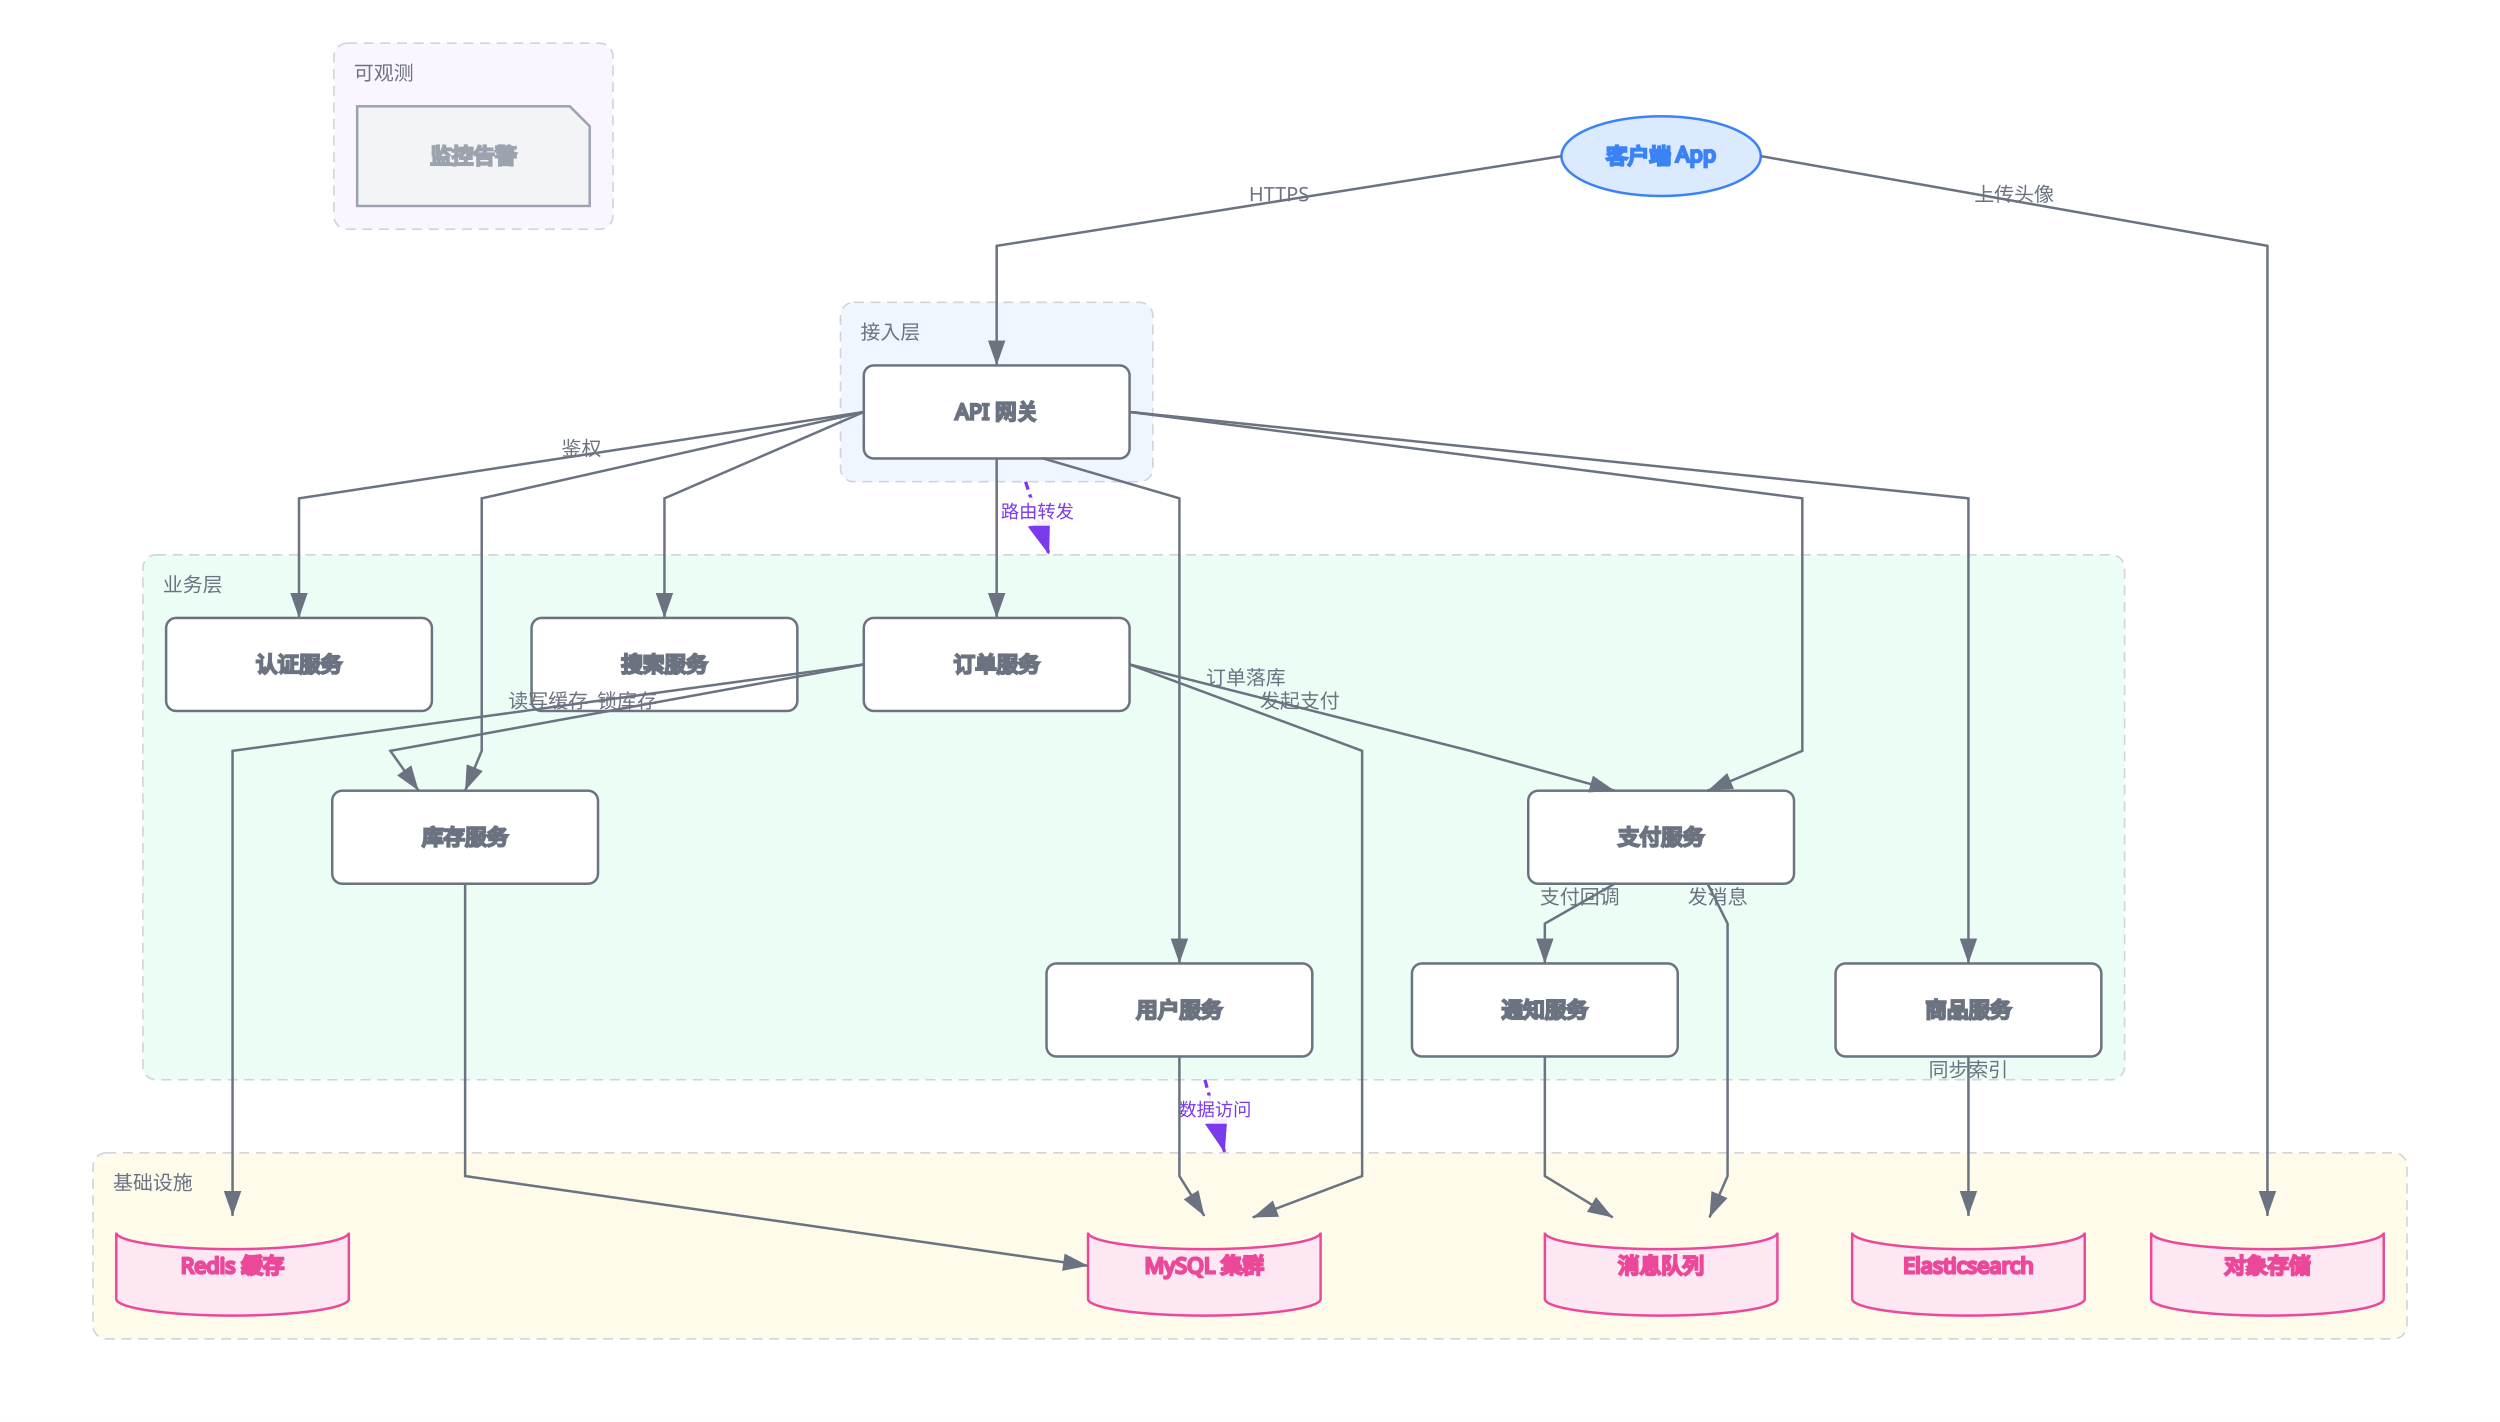
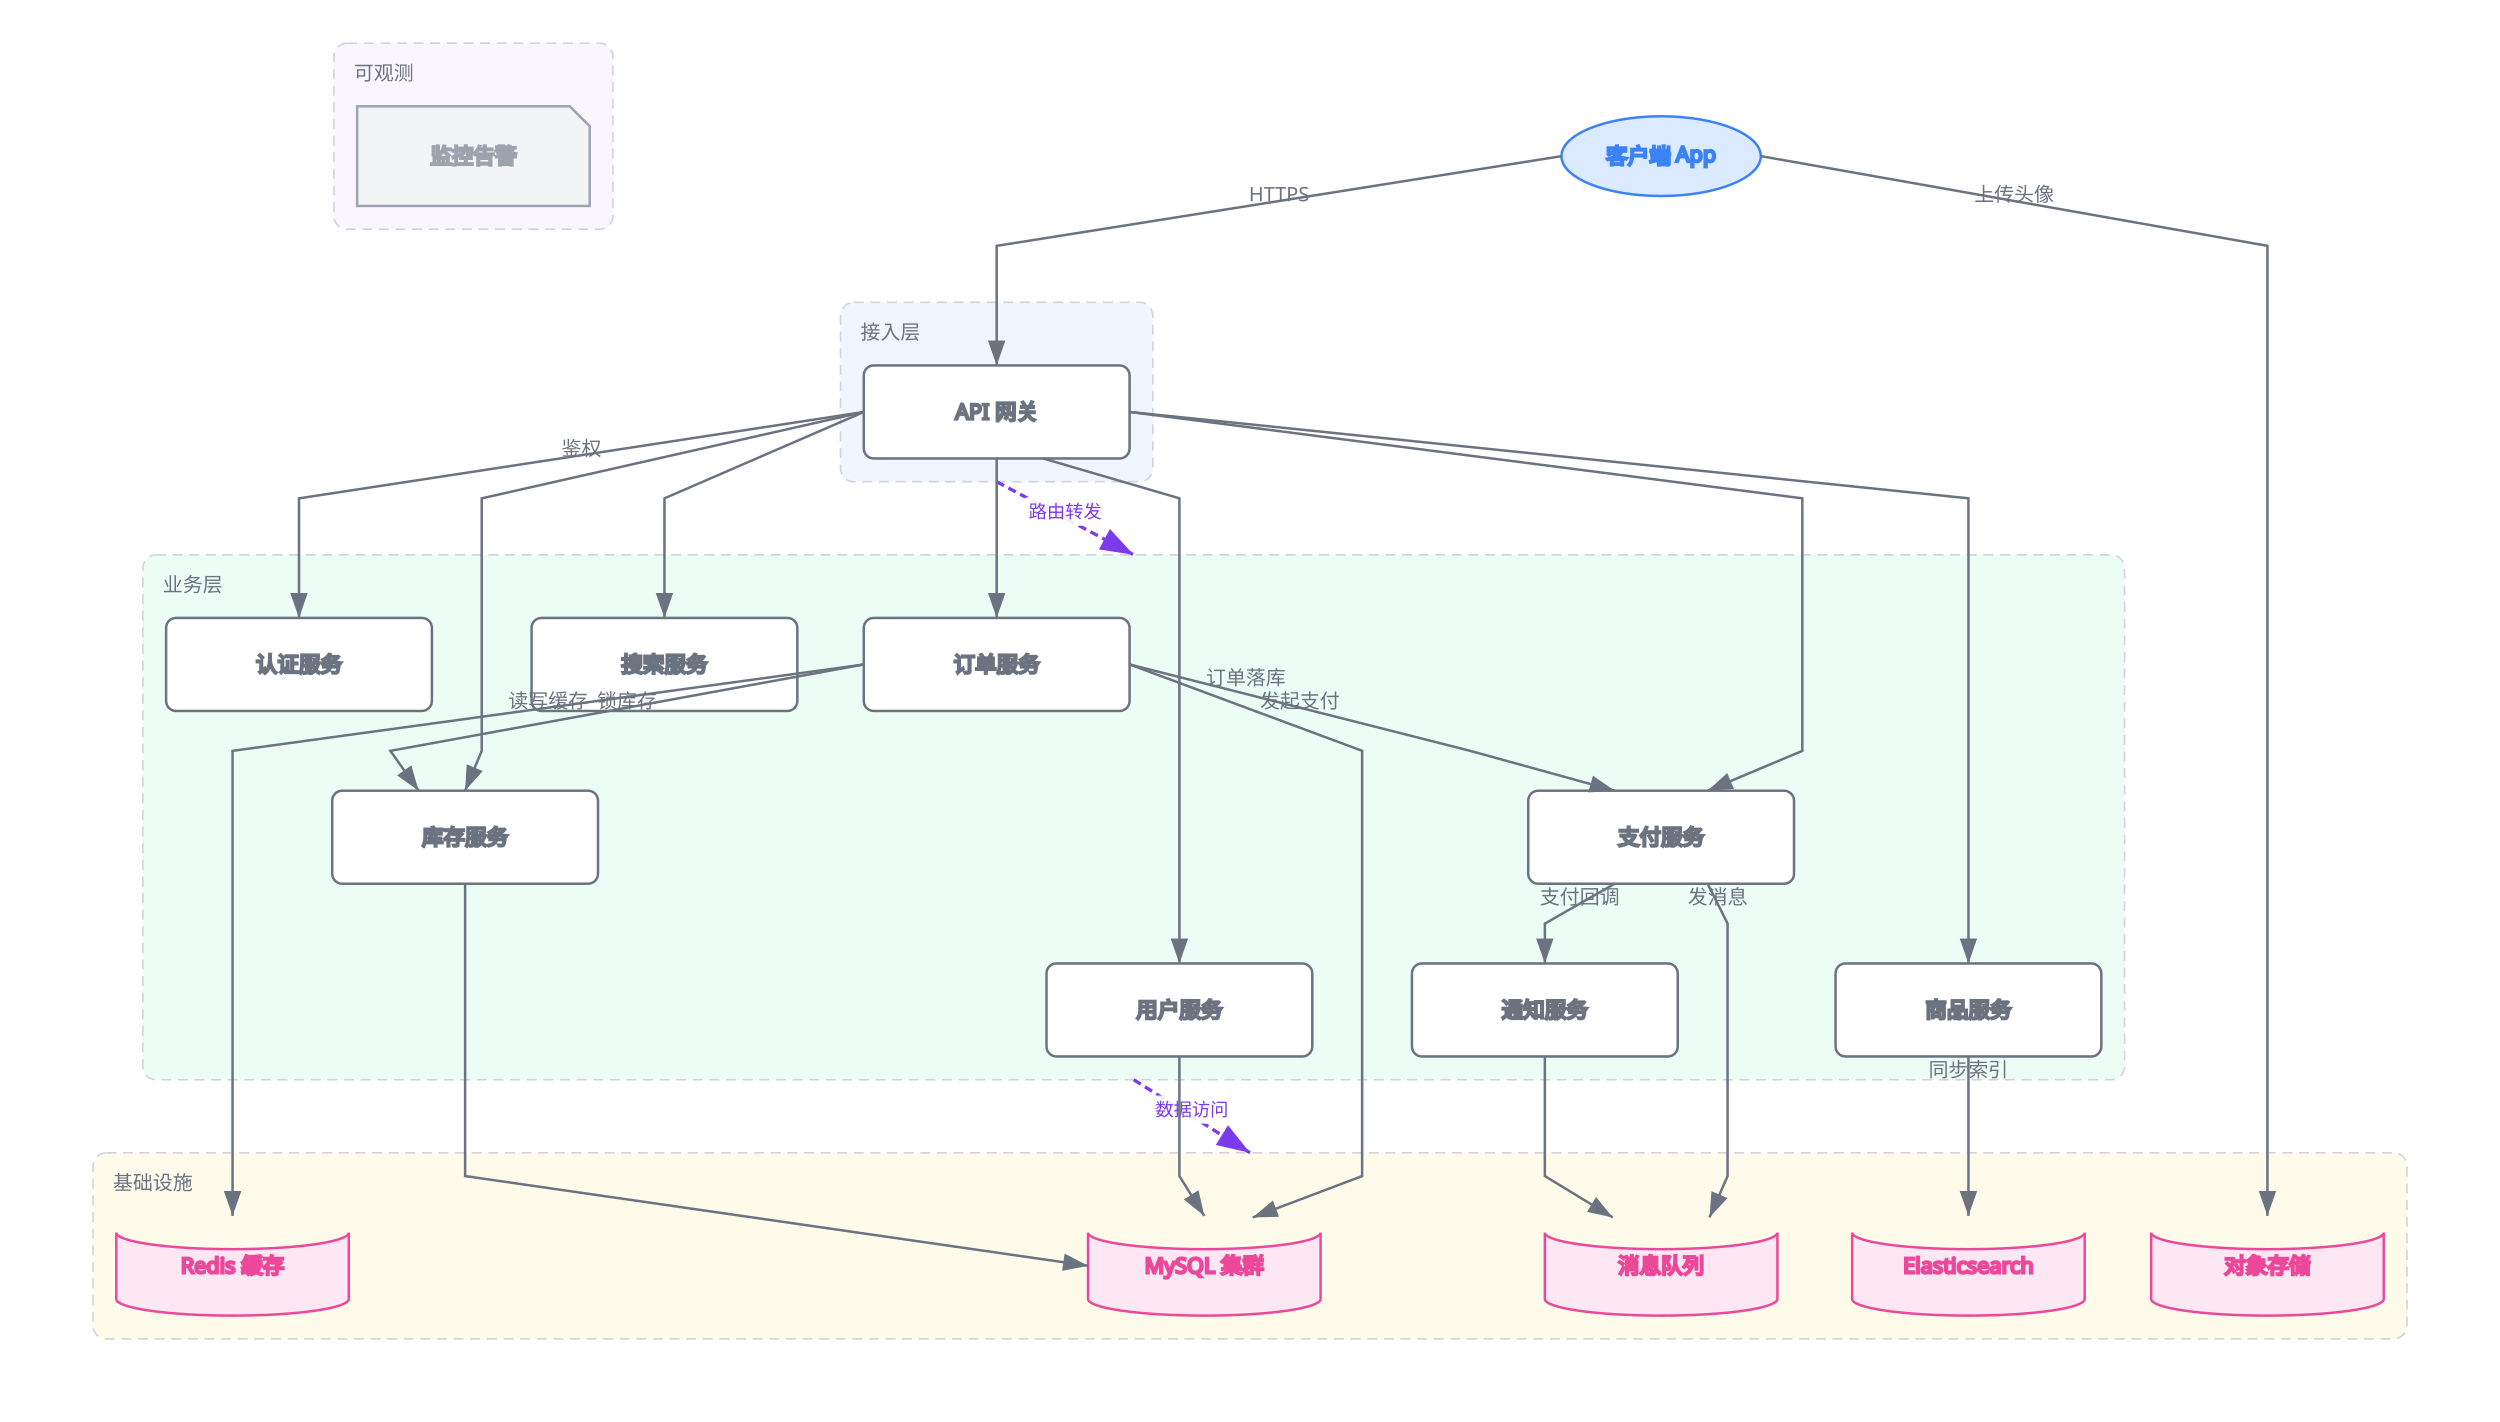
<svg xmlns="http://www.w3.org/2000/svg" width="1505" height="856" viewBox="0 0 1505 856">
  <defs>
    <marker id="arrowhead" markerWidth="10" markerHeight="7" refX="10" refY="3.5" orient="auto">
      <polygon points="0 0, 10 3.5, 0 7" fill="#6b7280" />
    </marker>
    <marker id="arrowhead-purple" markerWidth="10" markerHeight="7" refX="10" refY="3.5" orient="auto">
      <polygon points="0 0, 10 3.5, 0 7" fill="#7c3aed" />
    </marker>
  </defs>
-   <style>.lgdl-anchors,.lgdl-edge-anchors{opacity:0;pointer-events:none;transition:opacity .12s ease}.lgdl-node:hover + .lgdl-anchors,.lgdl-class:hover + .lgdl-anchors{opacity:1}.lgdl-edge:hover + .lgdl-edge-anchors,.lgdl-aggregate-edge:hover + .lgdl-edge-anchors{opacity:1}</style>
+   <style>.lgdl-anchors,.lgdl-edge-anchors{opacity:0;pointer-events:none;transition:opacity .12s ease}.lgdl-node:hover + .lgdl-anchors,.lgdl-class:hover + .lgdl-anchors,.lgdl-group:hover + .lgdl-anchors,.lgdl-lane:hover + .lgdl-anchors{opacity:1}.lgdl-edge:hover + .lgdl-edge-anchors,.lgdl-aggregate-edge:hover + .lgdl-edge-anchors{opacity:1}</style>
  <rect x="0" y="0" width="1505" height="856" fill="#ffffff" />
  <g class="lgdl-group">
    <rect x="506" y="182" width="188" height="108" rx="8" fill="#eff6ff" stroke="#d1d5db" stroke-dasharray="6 4" />
    <text x="518" y="200" font-family="'Segoe UI', 'PingFang SC', 'Microsoft YaHei', sans-serif" font-size="12" fill="#6b7280" text-anchor="start" dominant-baseline="middle">接入层</text>
  </g>
+   <g class="lgdl-anchors">
+     <circle cx="694.0" cy="236.0" r="3" fill="#64748b" />
+     <circle cx="654.0" cy="290.0" r="3" fill="#64748b" />
+     <circle cx="600.0" cy="290.0" r="3" fill="#64748b" />
+     <circle cx="546.0" cy="290.0" r="3" fill="#64748b" />
+     <circle cx="506.0" cy="236.0" r="3" fill="#64748b" />
+     <circle cx="546.0" cy="182.0" r="3" fill="#64748b" />
+     <circle cx="600.0" cy="182.0" r="3" fill="#64748b" />
+     <circle cx="654.0" cy="182.0" r="3" fill="#64748b" />
+   </g>
  <g class="lgdl-group">
    <rect x="86" y="334" width="1193" height="316" rx="8" fill="#ecfdf5" stroke="#d1d5db" stroke-dasharray="6 4" />
    <text x="98" y="352" font-family="'Segoe UI', 'PingFang SC', 'Microsoft YaHei', sans-serif" font-size="12" fill="#6b7280" text-anchor="start" dominant-baseline="middle">业务层</text>
  </g>
+   <g class="lgdl-anchors">
+     <circle cx="1279.0" cy="492.0" r="3" fill="#64748b" />
+     <circle cx="840.5" cy="650.0" r="3" fill="#64748b" />
+     <circle cx="682.5" cy="650.0" r="3" fill="#64748b" />
+     <circle cx="524.5" cy="650.0" r="3" fill="#64748b" />
+     <circle cx="86.0" cy="492.0" r="3" fill="#64748b" />
+     <circle cx="524.5" cy="334.0" r="3" fill="#64748b" />
+     <circle cx="682.5" cy="334.0" r="3" fill="#64748b" />
+     <circle cx="840.5" cy="334.0" r="3" fill="#64748b" />
+   </g>
  <g class="lgdl-group">
    <rect x="56" y="694" width="1393" height="112" rx="8" fill="#fffbeb" stroke="#d1d5db" stroke-dasharray="6 4" />
    <text x="68" y="712" font-family="'Segoe UI', 'PingFang SC', 'Microsoft YaHei', sans-serif" font-size="12" fill="#6b7280" text-anchor="start" dominant-baseline="middle">基础设施</text>
  </g>
+   <g class="lgdl-anchors">
+     <circle cx="1449.0" cy="750.0" r="3" fill="#64748b" />
+     <circle cx="808.5" cy="806.0" r="3" fill="#64748b" />
+     <circle cx="752.5" cy="806.0" r="3" fill="#64748b" />
+     <circle cx="696.5" cy="806.0" r="3" fill="#64748b" />
+     <circle cx="56.0" cy="750.0" r="3" fill="#64748b" />
+     <circle cx="696.5" cy="694.0" r="3" fill="#64748b" />
+     <circle cx="752.5" cy="694.0" r="3" fill="#64748b" />
+     <circle cx="808.5" cy="694.0" r="3" fill="#64748b" />
+   </g>
  <g class="lgdl-group">
    <rect x="201" y="26" width="168" height="112" rx="8" fill="#faf5ff" stroke="#d1d5db" stroke-dasharray="6 4" />
    <text x="213" y="44" font-family="'Segoe UI', 'PingFang SC', 'Microsoft YaHei', sans-serif" font-size="12" fill="#6b7280" text-anchor="start" dominant-baseline="middle">可观测</text>
+   </g>
+   <g class="lgdl-anchors">
+     <circle cx="369.0" cy="82.0" r="3" fill="#64748b" />
+     <circle cx="341.0" cy="138.0" r="3" fill="#64748b" />
+     <circle cx="285.0" cy="138.0" r="3" fill="#64748b" />
+     <circle cx="229.0" cy="138.0" r="3" fill="#64748b" />
+     <circle cx="201.0" cy="82.0" r="3" fill="#64748b" />
+     <circle cx="229.0" cy="26.0" r="3" fill="#64748b" />
+     <circle cx="285.0" cy="26.0" r="3" fill="#64748b" />
+     <circle cx="341.0" cy="26.0" r="3" fill="#64748b" />
  </g>
  <g class="lgdl-node" fill="#dbeafe" stroke="#3b82f6" stroke-width="1.5">
    <rect x="940" y="70" width="120" height="48" rx="60" ry="60" />
    <text x="1000" y="94" font-family="'Segoe UI', 'PingFang SC', 'Microsoft YaHei', sans-serif" font-size="13" fill="#1f2937" text-anchor="middle" dominant-baseline="middle">客户端 App</text>
  </g>
  <g class="lgdl-anchors">
    <circle cx="1060.0" cy="94.0" r="3" fill="#3b82f6" />
    <circle cx="1024.0" cy="118.0" r="3" fill="#3b82f6" />
    <circle cx="1000.0" cy="118.0" r="3" fill="#3b82f6" />
    <circle cx="976.0" cy="118.0" r="3" fill="#3b82f6" />
    <circle cx="940.0" cy="94.0" r="3" fill="#3b82f6" />
    <circle cx="976.0" cy="70.0" r="3" fill="#3b82f6" />
    <circle cx="1000.0" cy="70.0" r="3" fill="#3b82f6" />
    <circle cx="1024.0" cy="70.0" r="3" fill="#3b82f6" />
  </g>
  <g class="lgdl-node" fill="#ffffff" stroke="#6b7280" stroke-width="1.5">
    <rect x="520" y="220" width="160" height="56" rx="6" ry="6" />
    <text x="600" y="248" font-family="'Segoe UI', 'PingFang SC', 'Microsoft YaHei', sans-serif" font-size="13" fill="#1f2937" text-anchor="middle" dominant-baseline="middle">API 网关</text>
  </g>
  <g class="lgdl-anchors">
    <circle cx="680.0" cy="248.0" r="3" fill="#6b7280" />
    <circle cx="628.0" cy="276.0" r="3" fill="#6b7280" />
    <circle cx="600.0" cy="276.0" r="3" fill="#6b7280" />
    <circle cx="572.0" cy="276.0" r="3" fill="#6b7280" />
    <circle cx="520.0" cy="248.0" r="3" fill="#6b7280" />
    <circle cx="572.0" cy="220.0" r="3" fill="#6b7280" />
    <circle cx="600.0" cy="220.0" r="3" fill="#6b7280" />
    <circle cx="628.0" cy="220.0" r="3" fill="#6b7280" />
  </g>
  <g class="lgdl-node" fill="#ffffff" stroke="#6b7280" stroke-width="1.5">
    <rect x="100" y="372" width="160" height="56" rx="6" ry="6" />
    <text x="180" y="400" font-family="'Segoe UI', 'PingFang SC', 'Microsoft YaHei', sans-serif" font-size="13" fill="#1f2937" text-anchor="middle" dominant-baseline="middle">认证服务</text>
  </g>
  <g class="lgdl-anchors">
    <circle cx="260.0" cy="400.0" r="3" fill="#6b7280" />
    <circle cx="208.0" cy="428.0" r="3" fill="#6b7280" />
    <circle cx="180.0" cy="428.0" r="3" fill="#6b7280" />
    <circle cx="152.0" cy="428.0" r="3" fill="#6b7280" />
    <circle cx="100.0" cy="400.0" r="3" fill="#6b7280" />
    <circle cx="152.0" cy="372.0" r="3" fill="#6b7280" />
    <circle cx="180.0" cy="372.0" r="3" fill="#6b7280" />
    <circle cx="208.0" cy="372.0" r="3" fill="#6b7280" />
  </g>
  <g class="lgdl-node" fill="#ffffff" stroke="#6b7280" stroke-width="1.5">
    <rect x="630" y="580" width="160" height="56" rx="6" ry="6" />
    <text x="710" y="608" font-family="'Segoe UI', 'PingFang SC', 'Microsoft YaHei', sans-serif" font-size="13" fill="#1f2937" text-anchor="middle" dominant-baseline="middle">用户服务</text>
  </g>
  <g class="lgdl-anchors">
    <circle cx="790.0" cy="608.0" r="3" fill="#6b7280" />
    <circle cx="738.0" cy="636.0" r="3" fill="#6b7280" />
    <circle cx="710.0" cy="636.0" r="3" fill="#6b7280" />
    <circle cx="682.0" cy="636.0" r="3" fill="#6b7280" />
    <circle cx="630.0" cy="608.0" r="3" fill="#6b7280" />
    <circle cx="682.0" cy="580.0" r="3" fill="#6b7280" />
    <circle cx="710.0" cy="580.0" r="3" fill="#6b7280" />
    <circle cx="738.0" cy="580.0" r="3" fill="#6b7280" />
  </g>
  <g class="lgdl-node" fill="#ffffff" stroke="#6b7280" stroke-width="1.5">
    <rect x="1105" y="580" width="160" height="56" rx="6" ry="6" />
    <text x="1185" y="608" font-family="'Segoe UI', 'PingFang SC', 'Microsoft YaHei', sans-serif" font-size="13" fill="#1f2937" text-anchor="middle" dominant-baseline="middle">商品服务</text>
  </g>
  <g class="lgdl-anchors">
    <circle cx="1265.0" cy="608.0" r="3" fill="#6b7280" />
    <circle cx="1213.0" cy="636.0" r="3" fill="#6b7280" />
    <circle cx="1185.0" cy="636.0" r="3" fill="#6b7280" />
    <circle cx="1157.0" cy="636.0" r="3" fill="#6b7280" />
    <circle cx="1105.0" cy="608.0" r="3" fill="#6b7280" />
    <circle cx="1157.0" cy="580.0" r="3" fill="#6b7280" />
    <circle cx="1185.0" cy="580.0" r="3" fill="#6b7280" />
    <circle cx="1213.0" cy="580.0" r="3" fill="#6b7280" />
  </g>
  <g class="lgdl-node" fill="#ffffff" stroke="#6b7280" stroke-width="1.5">
    <rect x="520" y="372" width="160" height="56" rx="6" ry="6" />
    <text x="600" y="400" font-family="'Segoe UI', 'PingFang SC', 'Microsoft YaHei', sans-serif" font-size="13" fill="#1f2937" text-anchor="middle" dominant-baseline="middle">订单服务</text>
  </g>
  <g class="lgdl-anchors">
    <circle cx="680.0" cy="400.0" r="3" fill="#6b7280" />
    <circle cx="628.0" cy="428.0" r="3" fill="#6b7280" />
    <circle cx="600.0" cy="428.0" r="3" fill="#6b7280" />
    <circle cx="572.0" cy="428.0" r="3" fill="#6b7280" />
    <circle cx="520.0" cy="400.0" r="3" fill="#6b7280" />
    <circle cx="572.0" cy="372.0" r="3" fill="#6b7280" />
    <circle cx="600.0" cy="372.0" r="3" fill="#6b7280" />
    <circle cx="628.0" cy="372.0" r="3" fill="#6b7280" />
  </g>
  <g class="lgdl-node" fill="#ffffff" stroke="#6b7280" stroke-width="1.5">
    <rect x="200" y="476" width="160" height="56" rx="6" ry="6" />
    <text x="280" y="504" font-family="'Segoe UI', 'PingFang SC', 'Microsoft YaHei', sans-serif" font-size="13" fill="#1f2937" text-anchor="middle" dominant-baseline="middle">库存服务</text>
  </g>
  <g class="lgdl-anchors">
    <circle cx="360.0" cy="504.0" r="3" fill="#6b7280" />
    <circle cx="308.0" cy="532.0" r="3" fill="#6b7280" />
    <circle cx="280.0" cy="532.0" r="3" fill="#6b7280" />
    <circle cx="252.0" cy="532.0" r="3" fill="#6b7280" />
    <circle cx="200.0" cy="504.0" r="3" fill="#6b7280" />
    <circle cx="252.0" cy="476.0" r="3" fill="#6b7280" />
    <circle cx="280.0" cy="476.0" r="3" fill="#6b7280" />
    <circle cx="308.0" cy="476.0" r="3" fill="#6b7280" />
  </g>
  <g class="lgdl-node" fill="#ffffff" stroke="#6b7280" stroke-width="1.5">
    <rect x="920" y="476" width="160" height="56" rx="6" ry="6" />
    <text x="1000" y="504" font-family="'Segoe UI', 'PingFang SC', 'Microsoft YaHei', sans-serif" font-size="13" fill="#1f2937" text-anchor="middle" dominant-baseline="middle">支付服务</text>
  </g>
  <g class="lgdl-anchors">
    <circle cx="1080.0" cy="504.0" r="3" fill="#6b7280" />
    <circle cx="1028.0" cy="532.0" r="3" fill="#6b7280" />
    <circle cx="1000.0" cy="532.0" r="3" fill="#6b7280" />
    <circle cx="972.0" cy="532.0" r="3" fill="#6b7280" />
    <circle cx="920.0" cy="504.0" r="3" fill="#6b7280" />
    <circle cx="972.0" cy="476.0" r="3" fill="#6b7280" />
    <circle cx="1000.0" cy="476.0" r="3" fill="#6b7280" />
    <circle cx="1028.0" cy="476.0" r="3" fill="#6b7280" />
  </g>
  <g class="lgdl-node" fill="#ffffff" stroke="#6b7280" stroke-width="1.5">
    <rect x="850" y="580" width="160" height="56" rx="6" ry="6" />
    <text x="930" y="608" font-family="'Segoe UI', 'PingFang SC', 'Microsoft YaHei', sans-serif" font-size="13" fill="#1f2937" text-anchor="middle" dominant-baseline="middle">通知服务</text>
  </g>
  <g class="lgdl-anchors">
    <circle cx="1010.0" cy="608.0" r="3" fill="#6b7280" />
    <circle cx="958.0" cy="636.0" r="3" fill="#6b7280" />
    <circle cx="930.0" cy="636.0" r="3" fill="#6b7280" />
    <circle cx="902.0" cy="636.0" r="3" fill="#6b7280" />
    <circle cx="850.0" cy="608.0" r="3" fill="#6b7280" />
    <circle cx="902.0" cy="580.0" r="3" fill="#6b7280" />
    <circle cx="930.0" cy="580.0" r="3" fill="#6b7280" />
    <circle cx="958.0" cy="580.0" r="3" fill="#6b7280" />
  </g>
  <g class="lgdl-node" fill="#ffffff" stroke="#6b7280" stroke-width="1.5">
    <rect x="320" y="372" width="160" height="56" rx="6" ry="6" />
    <text x="400" y="400" font-family="'Segoe UI', 'PingFang SC', 'Microsoft YaHei', sans-serif" font-size="13" fill="#1f2937" text-anchor="middle" dominant-baseline="middle">搜索服务</text>
  </g>
  <g class="lgdl-anchors">
    <circle cx="480.0" cy="400.0" r="3" fill="#6b7280" />
    <circle cx="428.0" cy="428.0" r="3" fill="#6b7280" />
    <circle cx="400.0" cy="428.0" r="3" fill="#6b7280" />
    <circle cx="372.0" cy="428.0" r="3" fill="#6b7280" />
    <circle cx="320.0" cy="400.0" r="3" fill="#6b7280" />
    <circle cx="372.0" cy="372.0" r="3" fill="#6b7280" />
    <circle cx="400.0" cy="372.0" r="3" fill="#6b7280" />
    <circle cx="428.0" cy="372.0" r="3" fill="#6b7280" />
  </g>
  <g class="lgdl-node" fill="#fce7f3" stroke="#ec4899" stroke-width="1.5">
    <path d="M 70,742 L 70,782 A 70,10 0 0 0 210,782 L 210,742 A 70,10 0 0 1 70,742 Z" />
    <text x="140" y="762" font-family="'Segoe UI', 'PingFang SC', 'Microsoft YaHei', sans-serif" font-size="13" fill="#1f2937" text-anchor="middle" dominant-baseline="middle">Redis 缓存</text>
  </g>
  <g class="lgdl-anchors">
    <circle cx="210.0" cy="762.0" r="3" fill="#ec4899" />
    <circle cx="169.1" cy="791.1" r="3" fill="#ec4899" />
    <circle cx="140.0" cy="792.0" r="3" fill="#ec4899" />
    <circle cx="110.9" cy="791.1" r="3" fill="#ec4899" />
    <circle cx="70.0" cy="762.0" r="3" fill="#ec4899" />
    <circle cx="110.9" cy="732.9" r="3" fill="#ec4899" />
    <circle cx="140.0" cy="732.0" r="3" fill="#ec4899" />
    <circle cx="169.1" cy="732.9" r="3" fill="#ec4899" />
  </g>
  <g class="lgdl-node" fill="#fce7f3" stroke="#ec4899" stroke-width="1.5">
    <path d="M 655,742 L 655,782 A 70,10 0 0 0 795,782 L 795,742 A 70,10 0 0 1 655,742 Z" />
    <text x="725" y="762" font-family="'Segoe UI', 'PingFang SC', 'Microsoft YaHei', sans-serif" font-size="13" fill="#1f2937" text-anchor="middle" dominant-baseline="middle">MySQL 集群</text>
  </g>
  <g class="lgdl-anchors">
    <circle cx="795.0" cy="762.0" r="3" fill="#ec4899" />
    <circle cx="754.1" cy="791.1" r="3" fill="#ec4899" />
    <circle cx="725.0" cy="792.0" r="3" fill="#ec4899" />
    <circle cx="695.9" cy="791.1" r="3" fill="#ec4899" />
    <circle cx="655.0" cy="762.0" r="3" fill="#ec4899" />
    <circle cx="695.9" cy="732.9" r="3" fill="#ec4899" />
    <circle cx="725.0" cy="732.0" r="3" fill="#ec4899" />
    <circle cx="754.1" cy="732.9" r="3" fill="#ec4899" />
  </g>
  <g class="lgdl-node" fill="#fce7f3" stroke="#ec4899" stroke-width="1.5">
    <path d="M 930,742 L 930,782 A 70,10 0 0 0 1070,782 L 1070,742 A 70,10 0 0 1 930,742 Z" />
    <text x="1000" y="762" font-family="'Segoe UI', 'PingFang SC', 'Microsoft YaHei', sans-serif" font-size="13" fill="#1f2937" text-anchor="middle" dominant-baseline="middle">消息队列</text>
  </g>
  <g class="lgdl-anchors">
    <circle cx="1070.0" cy="762.0" r="3" fill="#ec4899" />
    <circle cx="1029.1" cy="791.1" r="3" fill="#ec4899" />
    <circle cx="1000.0" cy="792.0" r="3" fill="#ec4899" />
    <circle cx="970.9" cy="791.1" r="3" fill="#ec4899" />
    <circle cx="930.0" cy="762.0" r="3" fill="#ec4899" />
    <circle cx="970.9" cy="732.9" r="3" fill="#ec4899" />
    <circle cx="1000.0" cy="732.0" r="3" fill="#ec4899" />
    <circle cx="1029.1" cy="732.9" r="3" fill="#ec4899" />
  </g>
  <g class="lgdl-node" fill="#fce7f3" stroke="#ec4899" stroke-width="1.5">
    <path d="M 1115,742 L 1115,782 A 70,10 0 0 0 1255,782 L 1255,742 A 70,10 0 0 1 1115,742 Z" />
    <text x="1185" y="762" font-family="'Segoe UI', 'PingFang SC', 'Microsoft YaHei', sans-serif" font-size="13" fill="#1f2937" text-anchor="middle" dominant-baseline="middle">Elasticsearch</text>
  </g>
  <g class="lgdl-anchors">
    <circle cx="1255.0" cy="762.0" r="3" fill="#ec4899" />
    <circle cx="1214.1" cy="791.1" r="3" fill="#ec4899" />
    <circle cx="1185.0" cy="792.0" r="3" fill="#ec4899" />
    <circle cx="1155.9" cy="791.1" r="3" fill="#ec4899" />
    <circle cx="1115.0" cy="762.0" r="3" fill="#ec4899" />
    <circle cx="1155.9" cy="732.9" r="3" fill="#ec4899" />
    <circle cx="1185.0" cy="732.0" r="3" fill="#ec4899" />
    <circle cx="1214.1" cy="732.9" r="3" fill="#ec4899" />
  </g>
  <g class="lgdl-node" fill="#fce7f3" stroke="#ec4899" stroke-width="1.5">
    <path d="M 1295,742 L 1295,782 A 70,10 0 0 0 1435,782 L 1435,742 A 70,10 0 0 1 1295,742 Z" />
    <text x="1365" y="762" font-family="'Segoe UI', 'PingFang SC', 'Microsoft YaHei', sans-serif" font-size="13" fill="#1f2937" text-anchor="middle" dominant-baseline="middle">对象存储</text>
  </g>
  <g class="lgdl-anchors">
    <circle cx="1435.0" cy="762.0" r="3" fill="#ec4899" />
    <circle cx="1394.1" cy="791.1" r="3" fill="#ec4899" />
    <circle cx="1365.0" cy="792.0" r="3" fill="#ec4899" />
    <circle cx="1335.9" cy="791.1" r="3" fill="#ec4899" />
    <circle cx="1295.0" cy="762.0" r="3" fill="#ec4899" />
    <circle cx="1335.9" cy="732.9" r="3" fill="#ec4899" />
    <circle cx="1365.0" cy="732.0" r="3" fill="#ec4899" />
    <circle cx="1394.1" cy="732.9" r="3" fill="#ec4899" />
  </g>
  <g class="lgdl-node" fill="#f3f4f6" stroke="#9ca3af" stroke-width="1.5">
    <path d="M 215,64 L 343,64 L 355,76 L 355,124 L 215,124 Z" />
    <text x="285" y="94" font-family="'Segoe UI', 'PingFang SC', 'Microsoft YaHei', sans-serif" font-size="13" fill="#1f2937" text-anchor="middle" dominant-baseline="middle">监控告警</text>
  </g>
  <g class="lgdl-anchors">
    <circle cx="355.0" cy="94.0" r="3" fill="#9ca3af" />
    <circle cx="315.0" cy="124.0" r="3" fill="#9ca3af" />
    <circle cx="285.0" cy="124.0" r="3" fill="#9ca3af" />
    <circle cx="255.0" cy="124.0" r="3" fill="#9ca3af" />
    <circle cx="215.0" cy="94.0" r="3" fill="#9ca3af" />
    <circle cx="255.0" cy="64.0" r="3" fill="#9ca3af" />
    <circle cx="285.0" cy="64.0" r="3" fill="#9ca3af" />
    <circle cx="315.0" cy="64.0" r="3" fill="#9ca3af" />
  </g>
  <g class="lgdl-aggregate-edge">
-     <line x1="617.402" y1="290" x2="631.582" y2="334" stroke="#7c3aed" stroke-width="2" stroke-dasharray="5 3" marker-end="url(#arrowhead-purple)" />
-     <rect x="598.5" y="299.5" width="52" height="17" rx="3" fill="#ffffff" opacity="0.9" />
-     <text x="624.492" y="308" font-family="'Segoe UI', 'PingFang SC', 'Microsoft YaHei', sans-serif" font-size="11" fill="#7c3aed" text-anchor="middle" dominant-baseline="middle">路由转发</text>
-   </g>
-   <g class="lgdl-edge-anchors">
-     <circle cx="617.4" cy="290.0" r="3.5" fill="#7c3aed" />
-     <circle cx="631.6" cy="334.0" r="3.5" fill="#7c3aed" />
+     <line x1="600" y1="290" x2="682.5" y2="334" stroke="#7c3aed" stroke-width="2" stroke-dasharray="5 3" marker-end="url(#arrowhead-purple)" />
+     <rect x="615.3" y="299.5" width="52" height="17" rx="3" fill="#ffffff" opacity="0.9" />
+     <text x="641.25" y="308" font-family="'Segoe UI', 'PingFang SC', 'Microsoft YaHei', sans-serif" font-size="11" fill="#7c3aed" text-anchor="middle" dominant-baseline="middle">路由转发</text>
+   </g>
+   <g class="lgdl-edge-anchors">
+     <circle cx="600.0" cy="290.0" r="3.5" fill="#7c3aed" />
+     <circle cx="682.5" cy="334.0" r="3.5" fill="#7c3aed" />
  </g>
  <g class="lgdl-aggregate-edge">
-     <line x1="725.368" y1="650" x2="737.306" y2="694" stroke="#7c3aed" stroke-width="2" stroke-dasharray="5 3" marker-end="url(#arrowhead-purple)" />
-     <rect x="705.3" y="659.5" width="52" height="17" rx="3" fill="#ffffff" opacity="0.9" />
-     <text x="731.337" y="668" font-family="'Segoe UI', 'PingFang SC', 'Microsoft YaHei', sans-serif" font-size="11" fill="#7c3aed" text-anchor="middle" dominant-baseline="middle">数据访问</text>
-   </g>
-   <g class="lgdl-edge-anchors">
-     <circle cx="725.4" cy="650.0" r="3.5" fill="#7c3aed" />
-     <circle cx="737.3" cy="694.0" r="3.5" fill="#7c3aed" />
+     <line x1="682.5" y1="650" x2="752.5" y2="694" stroke="#7c3aed" stroke-width="2" stroke-dasharray="5 3" marker-end="url(#arrowhead-purple)" />
+     <rect x="691.5" y="659.5" width="52" height="17" rx="3" fill="#ffffff" opacity="0.9" />
+     <text x="717.5" y="668" font-family="'Segoe UI', 'PingFang SC', 'Microsoft YaHei', sans-serif" font-size="11" fill="#7c3aed" text-anchor="middle" dominant-baseline="middle">数据访问</text>
+   </g>
+   <g class="lgdl-edge-anchors">
+     <circle cx="682.5" cy="650.0" r="3.5" fill="#7c3aed" />
+     <circle cx="752.5" cy="694.0" r="3.5" fill="#7c3aed" />
  </g>
  <g class="lgdl-edge">
    <path d="M 940,94 L 600,148 L 600,172 L 600,196 L 600,220" fill="none" stroke="#6b7280" stroke-width="1.5" marker-end="url(#arrowhead)" />
    <text x="770" y="117" font-family="'Segoe UI', 'PingFang SC', 'Microsoft YaHei', sans-serif" font-size="12" fill="#6b7280" text-anchor="middle" dominant-baseline="middle">HTTPS</text>
  </g>
  <g class="lgdl-edge-anchors">
    <circle cx="940.0" cy="94.0" r="3.5" fill="#6b7280" />
    <circle cx="600.0" cy="220.0" r="3.5" fill="#6b7280" />
  </g>
  <g class="lgdl-edge">
    <path d="M 520,248 L 180,300 L 180,324 L 180,348 L 180,372" fill="none" stroke="#6b7280" stroke-width="1.5" marker-end="url(#arrowhead)" />
    <text x="350" y="270" font-family="'Segoe UI', 'PingFang SC', 'Microsoft YaHei', sans-serif" font-size="12" fill="#6b7280" text-anchor="middle" dominant-baseline="middle">鉴权</text>
  </g>
  <g class="lgdl-edge-anchors">
    <circle cx="520.0" cy="248.0" r="3.5" fill="#6b7280" />
    <circle cx="180.0" cy="372.0" r="3.5" fill="#6b7280" />
  </g>
  <g class="lgdl-edge">
    <path d="M 628,276 L 710,300 L 710,324 L 710,348 L 710,400 L 710,452 L 710,504 L 710,556 L 710,580" fill="none" stroke="#6b7280" stroke-width="1.5" marker-end="url(#arrowhead)" />
  </g>
  <g class="lgdl-edge-anchors">
    <circle cx="628.0" cy="276.0" r="3.5" fill="#6b7280" />
    <circle cx="710.0" cy="580.0" r="3.5" fill="#6b7280" />
  </g>
  <g class="lgdl-edge">
    <path d="M 680,248 L 1185,300 L 1185,324 L 1185,348 L 1185,400 L 1185,452 L 1185,504 L 1185,556 L 1185,580" fill="none" stroke="#6b7280" stroke-width="1.5" marker-end="url(#arrowhead)" />
  </g>
  <g class="lgdl-edge-anchors">
    <circle cx="680.0" cy="248.0" r="3.5" fill="#6b7280" />
    <circle cx="1185.0" cy="580.0" r="3.5" fill="#6b7280" />
  </g>
  <g class="lgdl-edge">
    <path d="M 600,276 L 600,300 L 600,324 L 600,348 L 600,372" fill="none" stroke="#6b7280" stroke-width="1.5" marker-end="url(#arrowhead)" />
  </g>
  <g class="lgdl-edge-anchors">
    <circle cx="600.0" cy="276.0" r="3.5" fill="#6b7280" />
    <circle cx="600.0" cy="372.0" r="3.5" fill="#6b7280" />
  </g>
  <g class="lgdl-edge">
    <path d="M 520,248 L 290,300 L 290,324 L 290,348 L 290,400 L 290,452 L 280,476" fill="none" stroke="#6b7280" stroke-width="1.5" marker-end="url(#arrowhead)" />
  </g>
  <g class="lgdl-edge-anchors">
    <circle cx="520.0" cy="248.0" r="3.5" fill="#6b7280" />
    <circle cx="280.0" cy="476.0" r="3.5" fill="#6b7280" />
  </g>
  <g class="lgdl-edge">
    <path d="M 680,248 L 1085,300 L 1085,324 L 1085,348 L 1085,400 L 1085,452 L 1028,476" fill="none" stroke="#6b7280" stroke-width="1.5" marker-end="url(#arrowhead)" />
  </g>
  <g class="lgdl-edge-anchors">
    <circle cx="680.0" cy="248.0" r="3.5" fill="#6b7280" />
    <circle cx="1028.0" cy="476.0" r="3.5" fill="#6b7280" />
  </g>
  <g class="lgdl-edge">
    <path d="M 520,248 L 400,300 L 400,324 L 400,348 L 400,372" fill="none" stroke="#6b7280" stroke-width="1.5" marker-end="url(#arrowhead)" />
  </g>
  <g class="lgdl-edge-anchors">
    <circle cx="520.0" cy="248.0" r="3.5" fill="#6b7280" />
    <circle cx="400.0" cy="372.0" r="3.5" fill="#6b7280" />
  </g>
  <g class="lgdl-edge">
    <path d="M 520,400 L 235,452 L 252,476" fill="none" stroke="#6b7280" stroke-width="1.5" marker-end="url(#arrowhead)" />
    <text x="377.5" y="422" font-family="'Segoe UI', 'PingFang SC', 'Microsoft YaHei', sans-serif" font-size="12" fill="#6b7280" text-anchor="middle" dominant-baseline="middle">锁库存</text>
  </g>
  <g class="lgdl-edge-anchors">
    <circle cx="520.0" cy="400.0" r="3.5" fill="#6b7280" />
    <circle cx="252.0" cy="476.0" r="3.5" fill="#6b7280" />
  </g>
  <g class="lgdl-edge">
    <path d="M 680,400 L 885,452 L 972,476" fill="none" stroke="#6b7280" stroke-width="1.5" marker-end="url(#arrowhead)" />
    <text x="782.5" y="422" font-family="'Segoe UI', 'PingFang SC', 'Microsoft YaHei', sans-serif" font-size="12" fill="#6b7280" text-anchor="middle" dominant-baseline="middle">发起支付</text>
  </g>
  <g class="lgdl-edge-anchors">
    <circle cx="680.0" cy="400.0" r="3.5" fill="#6b7280" />
    <circle cx="972.0" cy="476.0" r="3.5" fill="#6b7280" />
  </g>
  <g class="lgdl-edge">
    <path d="M 972,532 L 930,556 L 930,580" fill="none" stroke="#6b7280" stroke-width="1.5" marker-end="url(#arrowhead)" />
    <text x="951" y="540" font-family="'Segoe UI', 'PingFang SC', 'Microsoft YaHei', sans-serif" font-size="12" fill="#6b7280" text-anchor="middle" dominant-baseline="middle">支付回调</text>
  </g>
  <g class="lgdl-edge-anchors">
    <circle cx="972.0" cy="532.0" r="3.5" fill="#6b7280" />
    <circle cx="930.0" cy="580.0" r="3.5" fill="#6b7280" />
  </g>
  <g class="lgdl-edge">
    <path d="M 520,400 L 140,452 L 140,504 L 140,556 L 140,608 L 140,660 L 140,684 L 140,708 L 140,732" fill="none" stroke="#6b7280" stroke-width="1.5" marker-end="url(#arrowhead)" />
    <text x="330" y="422" font-family="'Segoe UI', 'PingFang SC', 'Microsoft YaHei', sans-serif" font-size="12" fill="#6b7280" text-anchor="middle" dominant-baseline="middle">读写缓存</text>
  </g>
  <g class="lgdl-edge-anchors">
    <circle cx="520.0" cy="400.0" r="3.5" fill="#6b7280" />
    <circle cx="140.0" cy="732.0" r="3.5" fill="#6b7280" />
  </g>
  <g class="lgdl-edge">
    <path d="M 680,400 L 820,452 L 820,504 L 820,556 L 820,608 L 820,660 L 820,684 L 820,708 L 754.095,732.905" fill="none" stroke="#6b7280" stroke-width="1.5" marker-end="url(#arrowhead)" />
    <text x="750" y="408" font-family="'Segoe UI', 'PingFang SC', 'Microsoft YaHei', sans-serif" font-size="12" fill="#6b7280" text-anchor="middle" dominant-baseline="middle">订单落库</text>
  </g>
  <g class="lgdl-edge-anchors">
    <circle cx="680.0" cy="400.0" r="3.5" fill="#6b7280" />
    <circle cx="754.1" cy="732.9" r="3.5" fill="#6b7280" />
  </g>
  <g class="lgdl-edge">
    <path d="M 710,636 L 710,660 L 710,684 L 710,708 L 725,732" fill="none" stroke="#6b7280" stroke-width="1.5" marker-end="url(#arrowhead)" />
  </g>
  <g class="lgdl-edge-anchors">
    <circle cx="710.0" cy="636.0" r="3.5" fill="#6b7280" />
    <circle cx="725.0" cy="732.0" r="3.5" fill="#6b7280" />
  </g>
  <g class="lgdl-edge">
    <path d="M 280,532 L 280,556 L 280,608 L 280,660 L 280,684 L 280,708 L 655,762" fill="none" stroke="#6b7280" stroke-width="1.5" marker-end="url(#arrowhead)" />
  </g>
  <g class="lgdl-edge-anchors">
    <circle cx="280.0" cy="532.0" r="3.5" fill="#6b7280" />
    <circle cx="655.0" cy="762.0" r="3.5" fill="#6b7280" />
  </g>
  <g class="lgdl-edge">
    <path d="M 1028,532 L 1040,556 L 1040,608 L 1040,660 L 1040,684 L 1040,708 L 1029.095,732.905" fill="none" stroke="#6b7280" stroke-width="1.5" marker-end="url(#arrowhead)" />
    <text x="1034" y="540" font-family="'Segoe UI', 'PingFang SC', 'Microsoft YaHei', sans-serif" font-size="12" fill="#6b7280" text-anchor="middle" dominant-baseline="middle">发消息</text>
  </g>
  <g class="lgdl-edge-anchors">
    <circle cx="1028.0" cy="532.0" r="3.5" fill="#6b7280" />
    <circle cx="1029.1" cy="732.9" r="3.5" fill="#6b7280" />
  </g>
  <g class="lgdl-edge">
    <path d="M 930,636 L 930,660 L 930,684 L 930,708 L 970.905,732.905" fill="none" stroke="#6b7280" stroke-width="1.5" marker-end="url(#arrowhead)" />
  </g>
  <g class="lgdl-edge-anchors">
    <circle cx="930.0" cy="636.0" r="3.5" fill="#6b7280" />
    <circle cx="970.9" cy="732.9" r="3.5" fill="#6b7280" />
  </g>
  <g class="lgdl-edge">
    <path d="M 1185,636 L 1185,660 L 1185,684 L 1185,708 L 1185,732" fill="none" stroke="#6b7280" stroke-width="1.5" marker-end="url(#arrowhead)" />
    <text x="1185" y="644" font-family="'Segoe UI', 'PingFang SC', 'Microsoft YaHei', sans-serif" font-size="12" fill="#6b7280" text-anchor="middle" dominant-baseline="middle">同步索引</text>
  </g>
  <g class="lgdl-edge-anchors">
    <circle cx="1185.0" cy="636.0" r="3.5" fill="#6b7280" />
    <circle cx="1185.0" cy="732.0" r="3.5" fill="#6b7280" />
  </g>
  <g class="lgdl-edge">
    <path d="M 1060,94 L 1365,148 L 1365,172 L 1365,196 L 1365,248 L 1365,300 L 1365,324 L 1365,348 L 1365,400 L 1365,452 L 1365,504 L 1365,556 L 1365,608 L 1365,660 L 1365,684 L 1365,708 L 1365,732" fill="none" stroke="#6b7280" stroke-width="1.5" marker-end="url(#arrowhead)" />
    <text x="1212.5" y="117" font-family="'Segoe UI', 'PingFang SC', 'Microsoft YaHei', sans-serif" font-size="12" fill="#6b7280" text-anchor="middle" dominant-baseline="middle">上传头像</text>
  </g>
  <g class="lgdl-edge-anchors">
    <circle cx="1060.0" cy="94.0" r="3.5" fill="#6b7280" />
    <circle cx="1365.0" cy="732.0" r="3.5" fill="#6b7280" />
  </g>
</svg>
